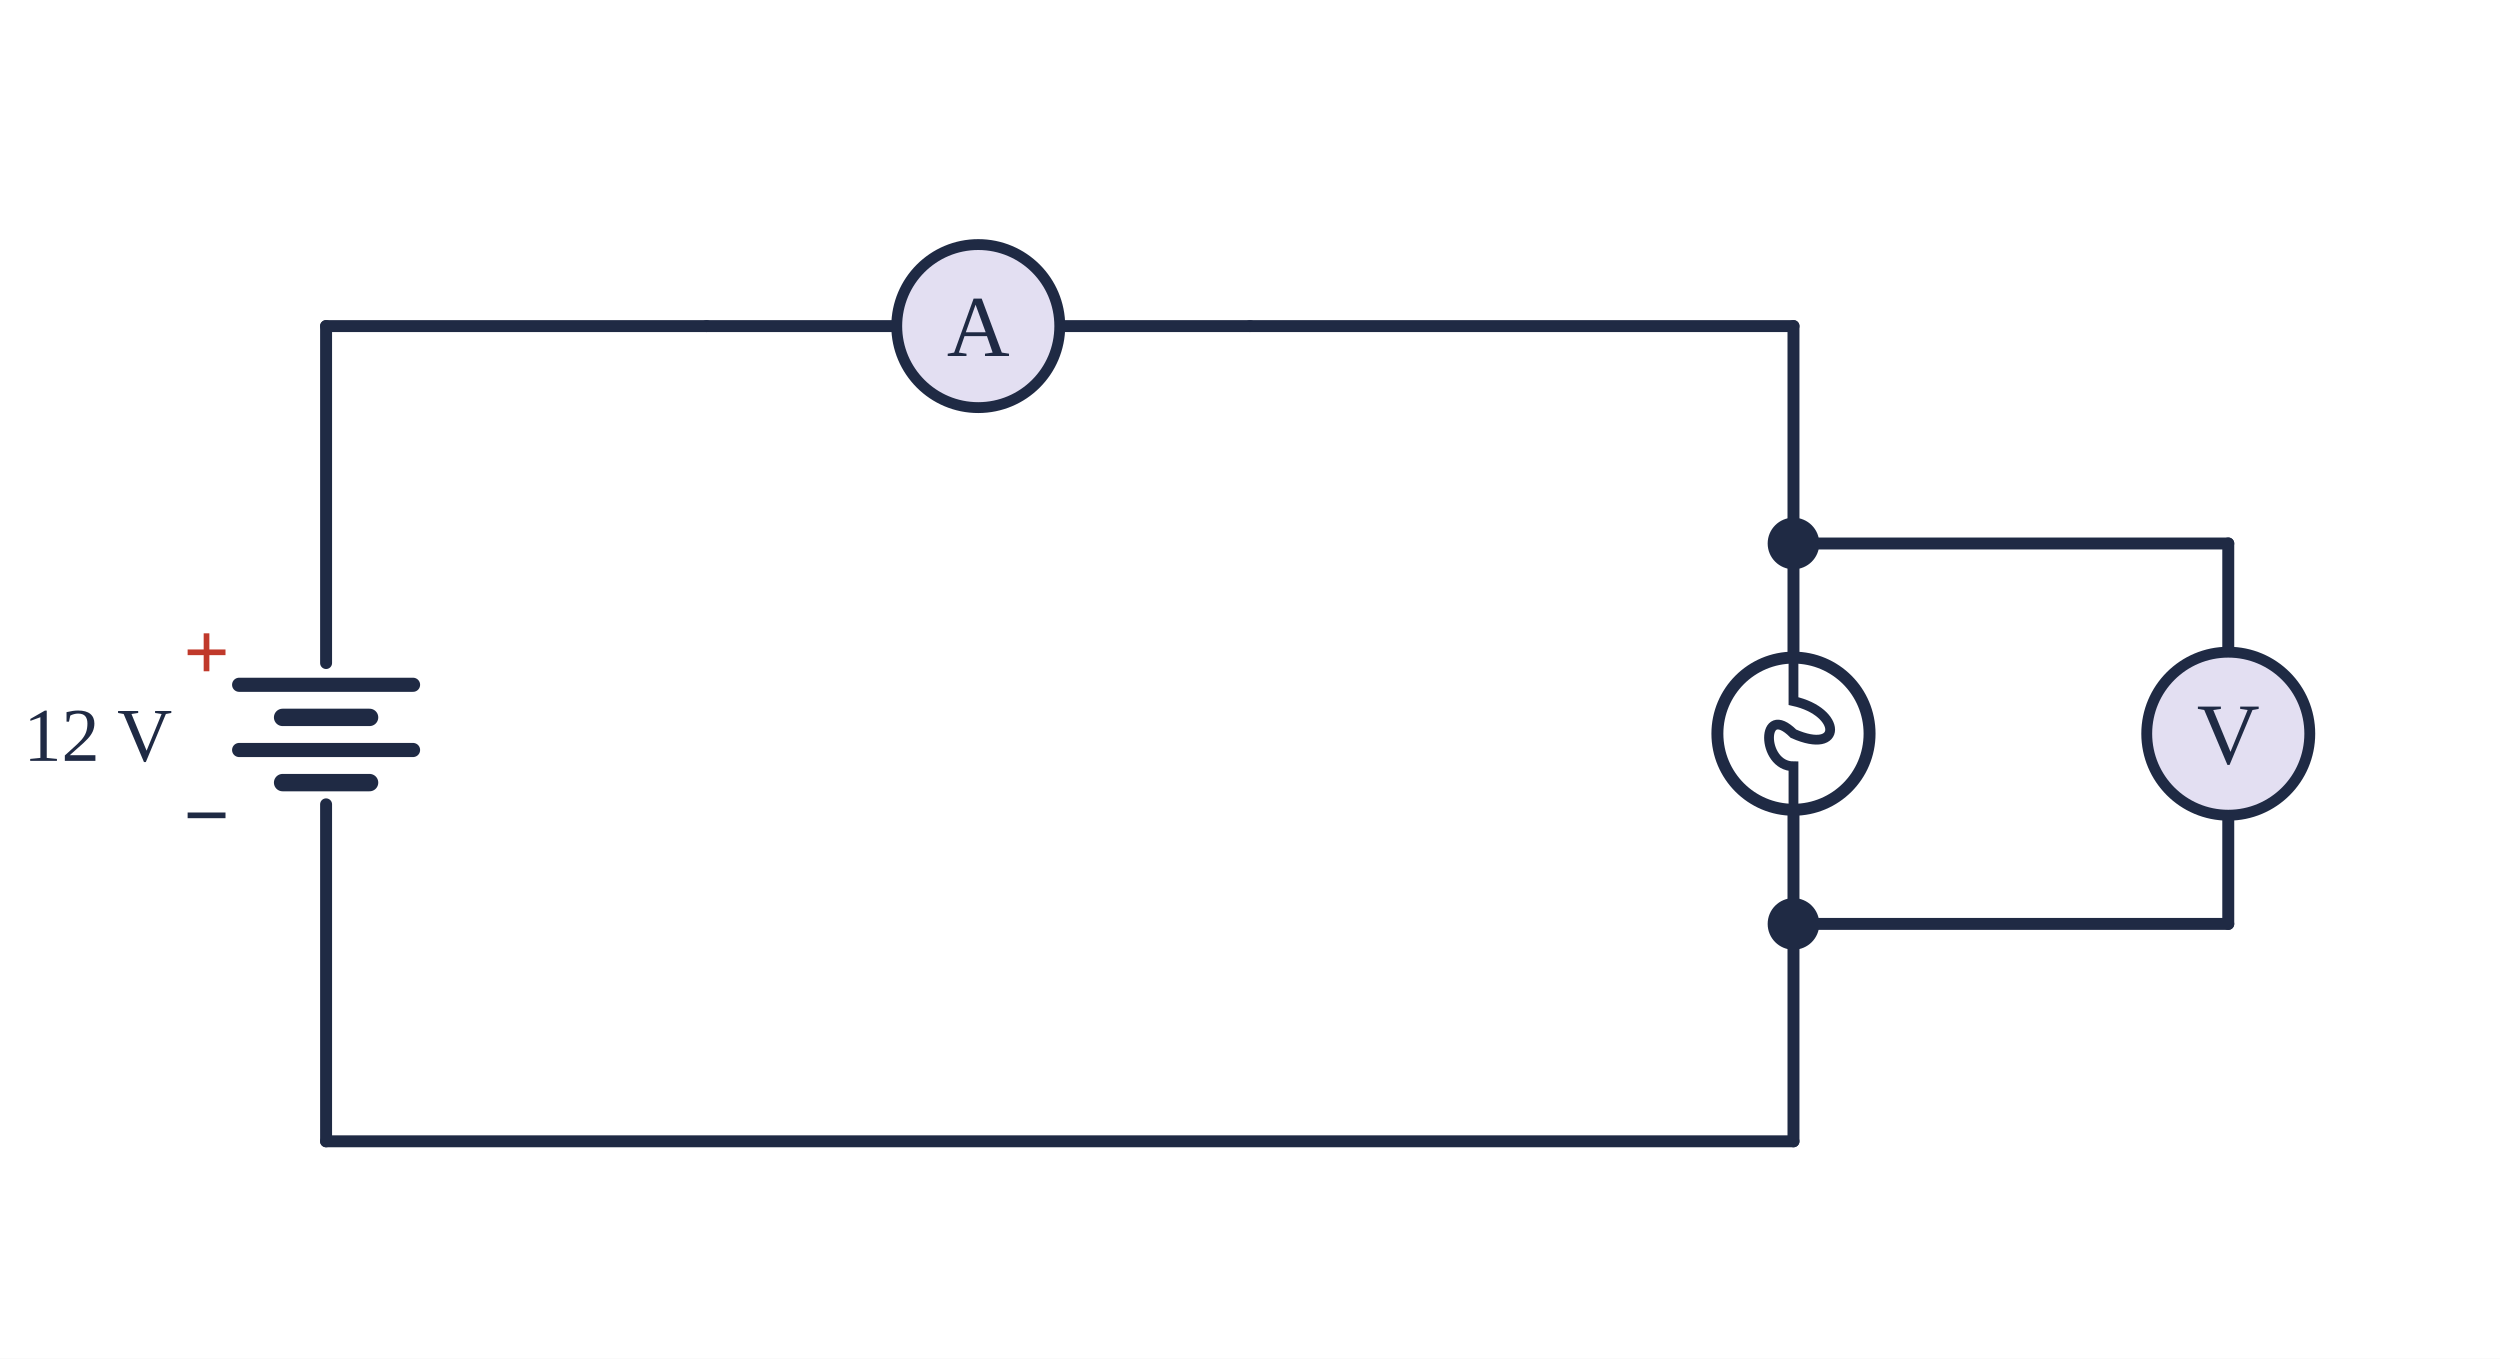
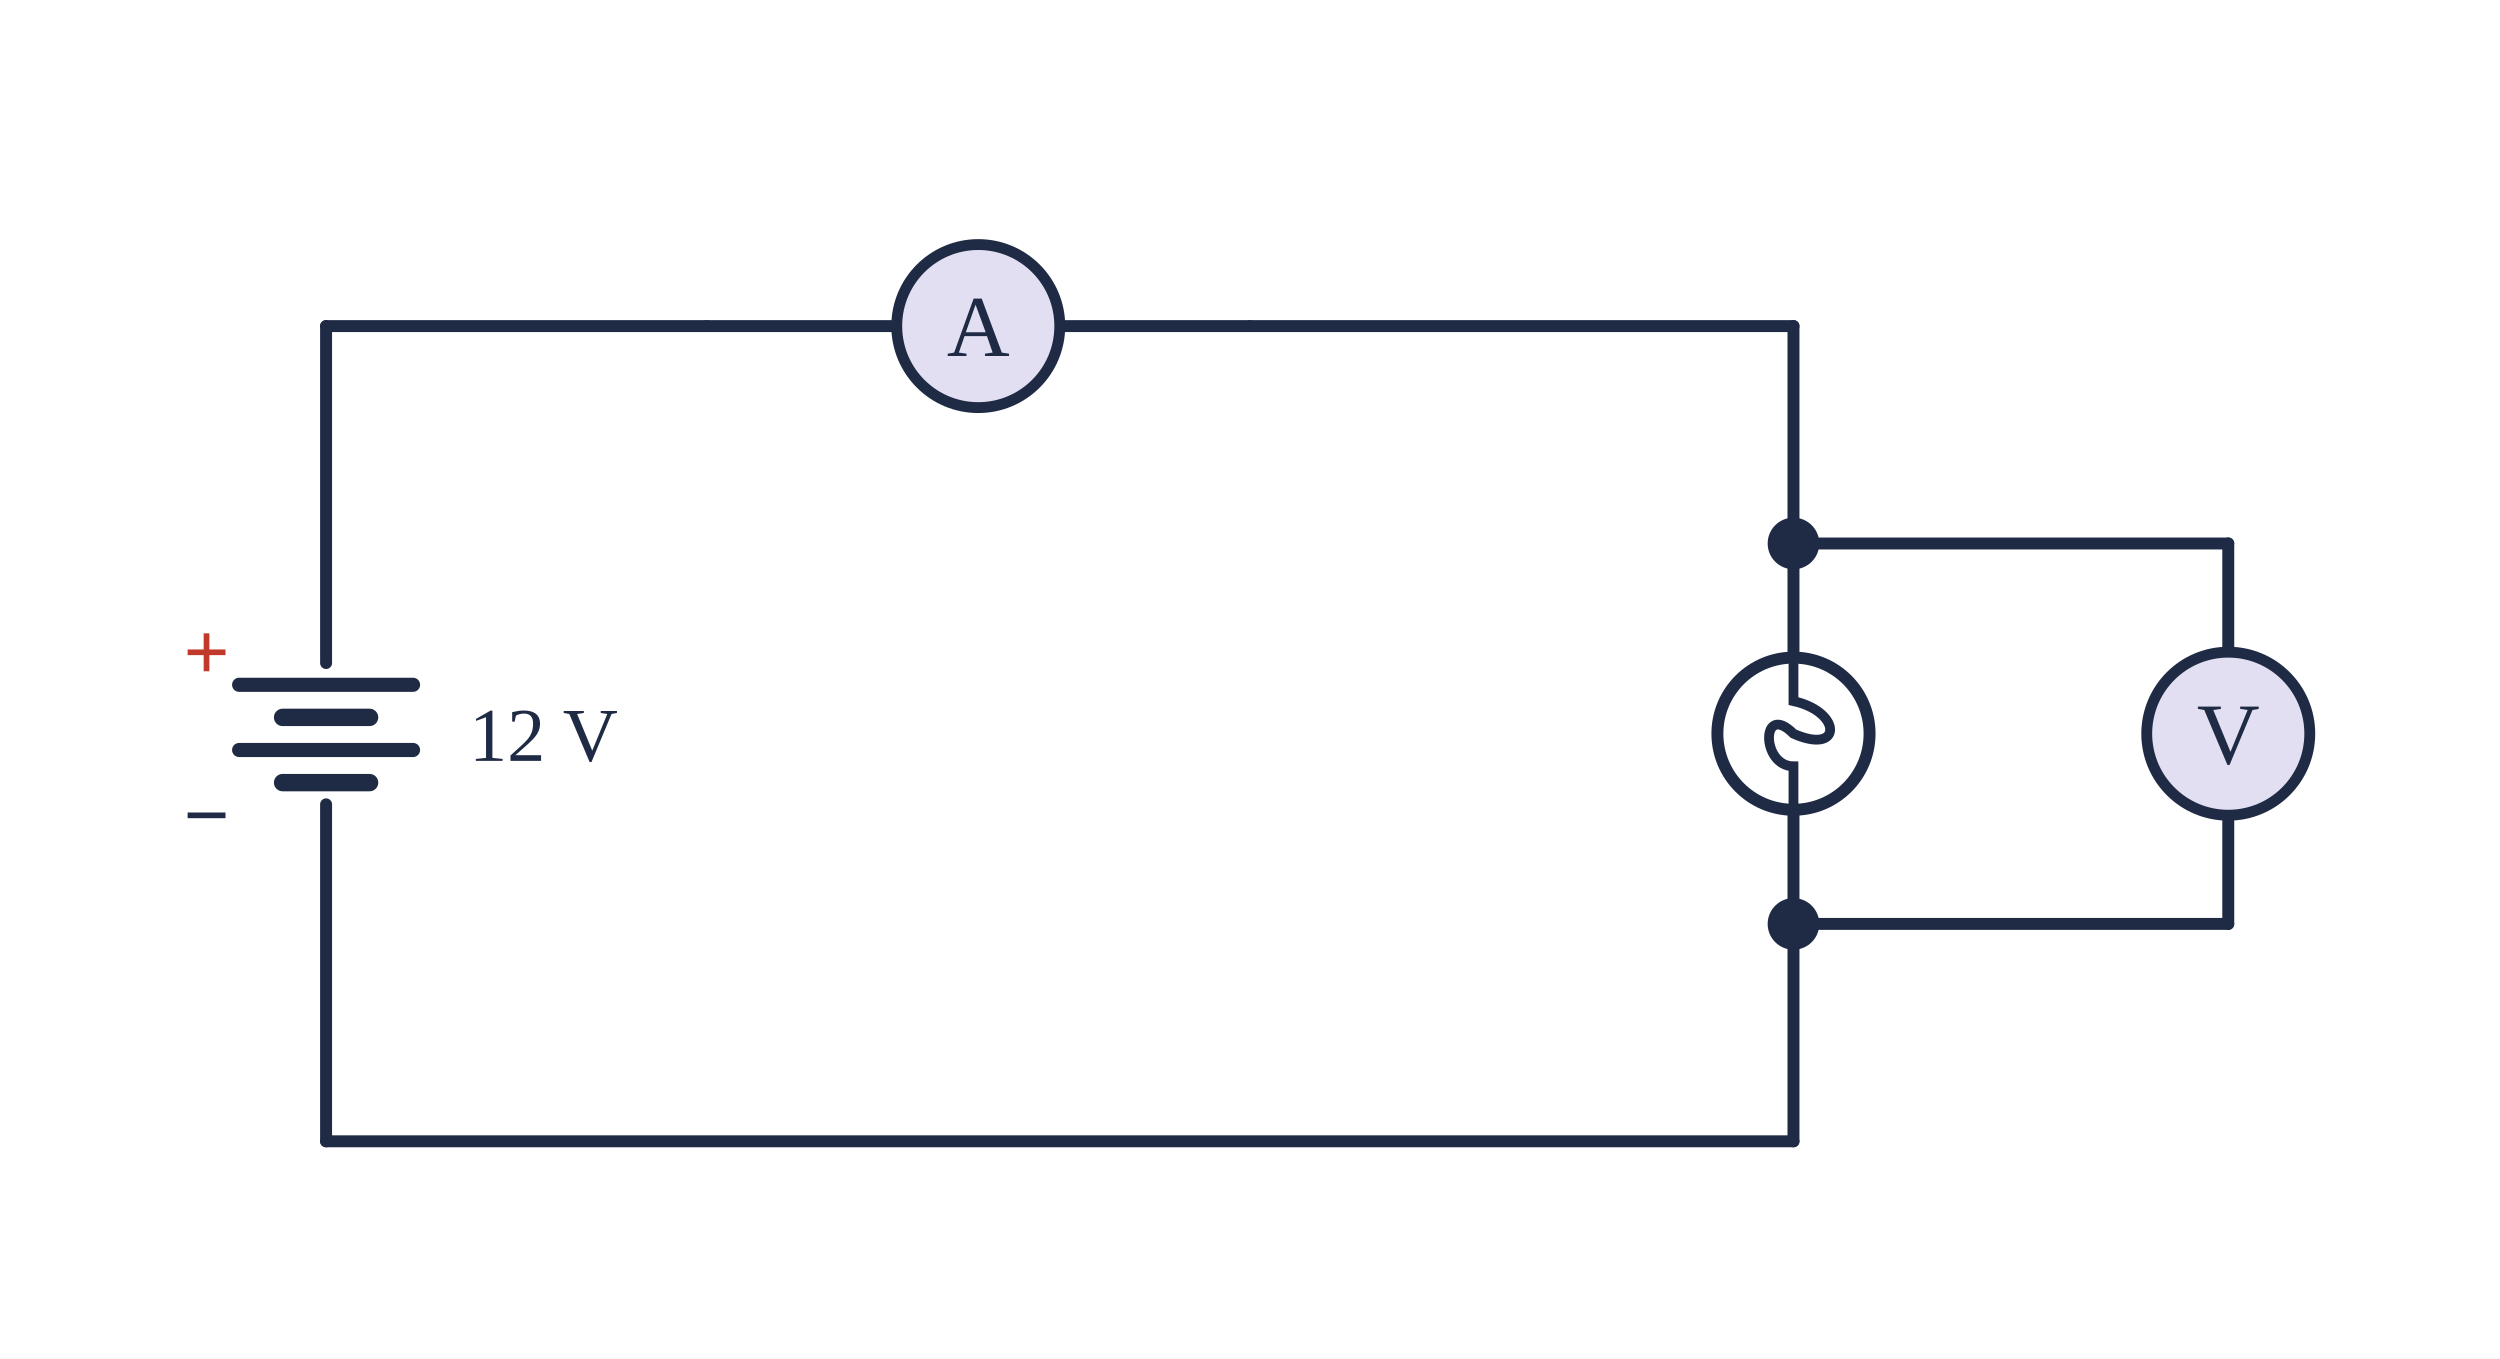
<svg xmlns="http://www.w3.org/2000/svg" viewBox="0 0 460 250" width="460" height="250">
  <rect width="460" height="250" fill="#fff" />
  <line x1="60.0" y1="210.0" x2="60.0" y2="148.0" stroke="#1f2a44" stroke-width="2.2" stroke-linecap="round" />
  <line x1="60.0" y1="122.0" x2="60.0" y2="60.0" stroke="#1f2a44" stroke-width="2.2" stroke-linecap="round" />
  <line x1="44.0" y1="126.0" x2="76.0" y2="126.0" stroke="#1f2a44" stroke-width="2.6" stroke-linecap="round" />
  <line x1="52.0" y1="132.0" x2="68.0" y2="132.0" stroke="#1f2a44" stroke-width="3.2" stroke-linecap="round" />
  <line x1="44.0" y1="138.0" x2="76.0" y2="138.0" stroke="#1f2a44" stroke-width="2.6" stroke-linecap="round" />
  <line x1="52.0" y1="144.0" x2="68.0" y2="144.0" stroke="#1f2a44" stroke-width="3.2" stroke-linecap="round" />
  <text x="38.0" y="125.0" text-anchor="middle" font-size="15" fill="#c0392b" font-weight="bold" font-family="'Times New Roman',Times,serif">+</text>
  <text x="38.0" y="155.0" text-anchor="middle" font-size="15" fill="#1f2a44" font-weight="bold" font-family="'Times New Roman',Times,serif">−</text>
-   <text x="18.0" y="140.0" text-anchor="middle" font-size="14" fill="#1f2a44" font-weight="normal" font-family="'Times New Roman',Times,serif">12 V</text>
+   <text x="100.0" y="140.0" text-anchor="middle" font-size="14" fill="#1f2a44" font-weight="normal" font-family="'Times New Roman',Times,serif">12 V</text>
  <line x1="60.0" y1="60.0" x2="130.0" y2="60.0" stroke="#1f2a44" stroke-width="2.2" stroke-linecap="round" />
  <line x1="130.0" y1="60.0" x2="165.0" y2="60.0" stroke="#1f2a44" stroke-width="2.2" stroke-linecap="round" />
  <line x1="195.0" y1="60.0" x2="230.0" y2="60.0" stroke="#1f2a44" stroke-width="2.2" stroke-linecap="round" />
  <circle cx="180.0" cy="60.0" r="15" fill="#e3dff2" stroke="#1f2a44" stroke-width="2" />
  <text x="180.0" y="65.5" text-anchor="middle" font-size="16" fill="#1f2a44" font-weight="normal" font-family="'Times New Roman',Times,serif">A</text>
  <line x1="230.0" y1="60.0" x2="330.0" y2="60.0" stroke="#1f2a44" stroke-width="2.2" stroke-linecap="round" />
  <line x1="330.0" y1="60.0" x2="330.0" y2="100.0" stroke="#1f2a44" stroke-width="2.2" stroke-linecap="round" />
  <line x1="330.0" y1="100.0" x2="330.0" y2="121.0" stroke="#1f2a44" stroke-width="2.2" stroke-linecap="round" />
  <line x1="330.0" y1="149.0" x2="330.0" y2="170.0" stroke="#1f2a44" stroke-width="2.2" stroke-linecap="round" />
  <circle cx="330.0" cy="135.0" r="14" fill="#fff" stroke="#1f2a44" stroke-width="2.2" />
  <path d="M 330.0 121.0 L 330.0 129.0 C 339.0 131.0 339.0 139.0 330.0 135.0 C 324.0 129.0 324.0 141.0 330.0 141.0 L 330.0 149.0" fill="none" stroke="#1f2a44" stroke-width="1.8" />
  <line x1="330.0" y1="170.0" x2="330.0" y2="210.0" stroke="#1f2a44" stroke-width="2.2" stroke-linecap="round" />
  <line x1="330.0" y1="210.0" x2="60.0" y2="210.0" stroke="#1f2a44" stroke-width="2.2" stroke-linecap="round" />
  <circle cx="330.0" cy="100.0" r="4" fill="#1f2a44" stroke="#1f2a44" stroke-width="1.5" />
  <circle cx="330.0" cy="170.0" r="4" fill="#1f2a44" stroke="#1f2a44" stroke-width="1.5" />
  <line x1="330.0" y1="100.0" x2="410.0" y2="100.0" stroke="#1f2a44" stroke-width="2.2" stroke-linecap="round" />
  <line x1="410.0" y1="100.0" x2="410.0" y2="120.0" stroke="#1f2a44" stroke-width="2.2" stroke-linecap="round" />
  <line x1="410.0" y1="150.0" x2="410.0" y2="170.0" stroke="#1f2a44" stroke-width="2.2" stroke-linecap="round" />
  <circle cx="410.0" cy="135.0" r="15" fill="#e3dff2" stroke="#1f2a44" stroke-width="2" />
  <text x="410.0" y="140.5" text-anchor="middle" font-size="16" fill="#1f2a44" font-weight="normal" font-family="'Times New Roman',Times,serif">V</text>
  <line x1="410.0" y1="170.0" x2="330.0" y2="170.0" stroke="#1f2a44" stroke-width="2.2" stroke-linecap="round" />
</svg>
